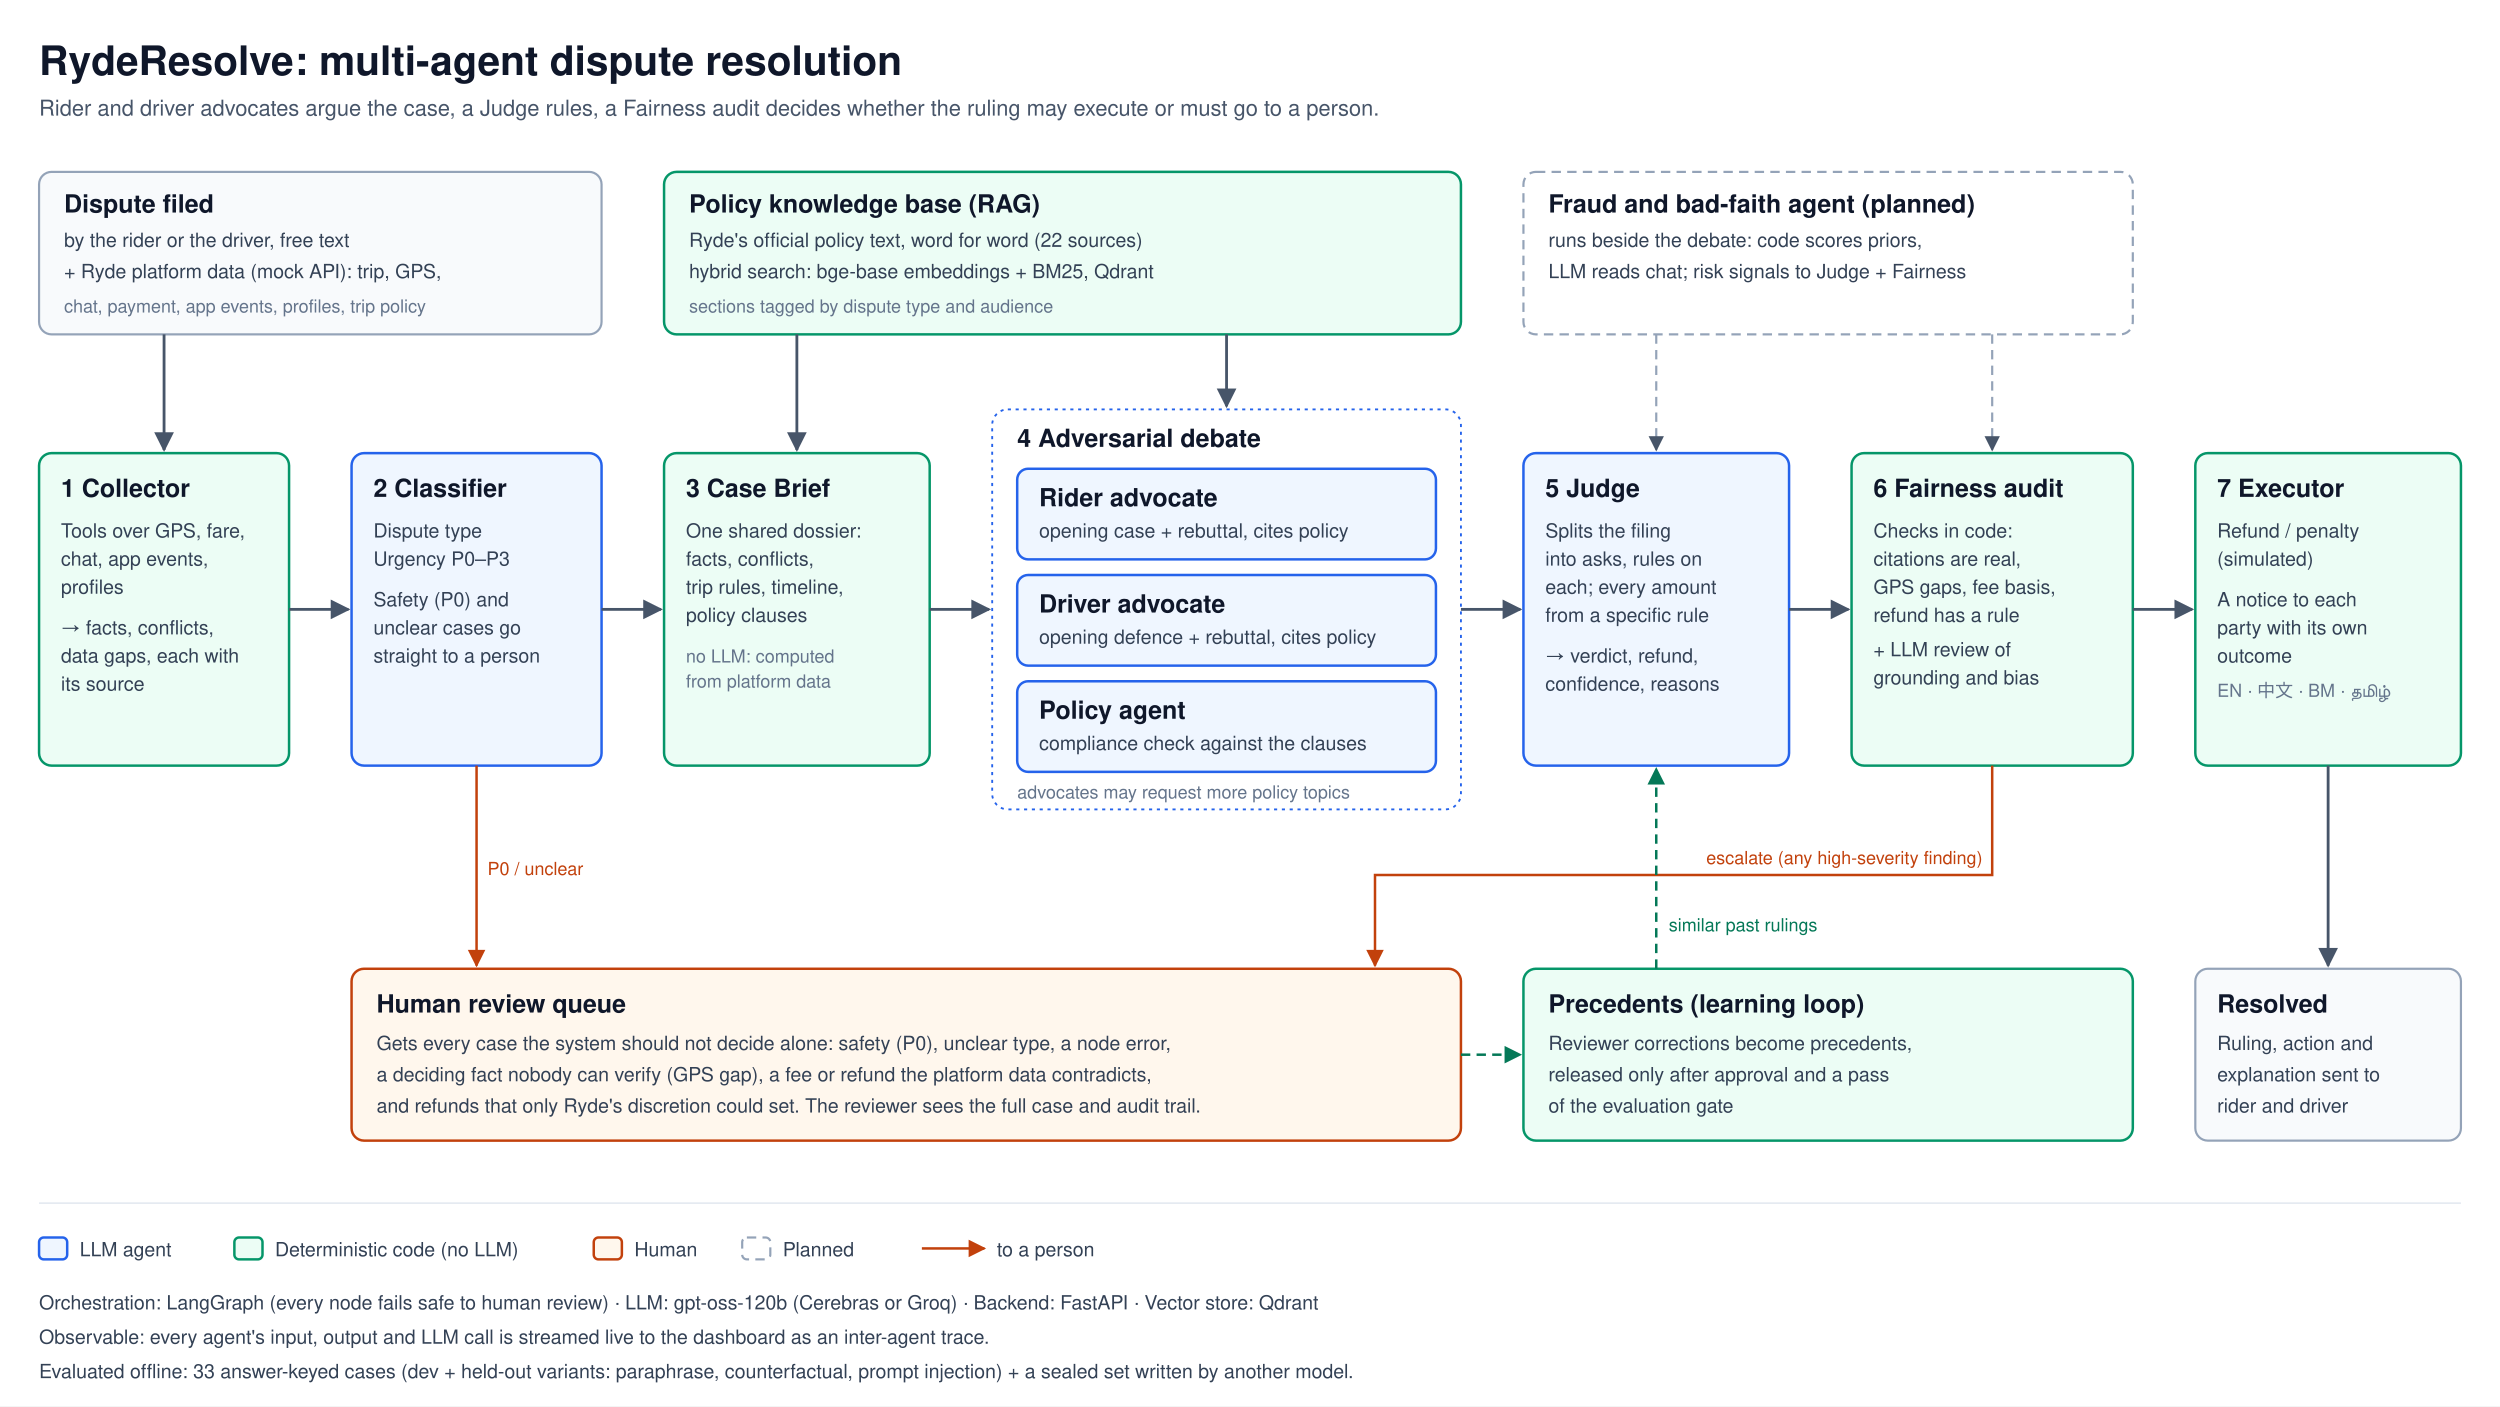
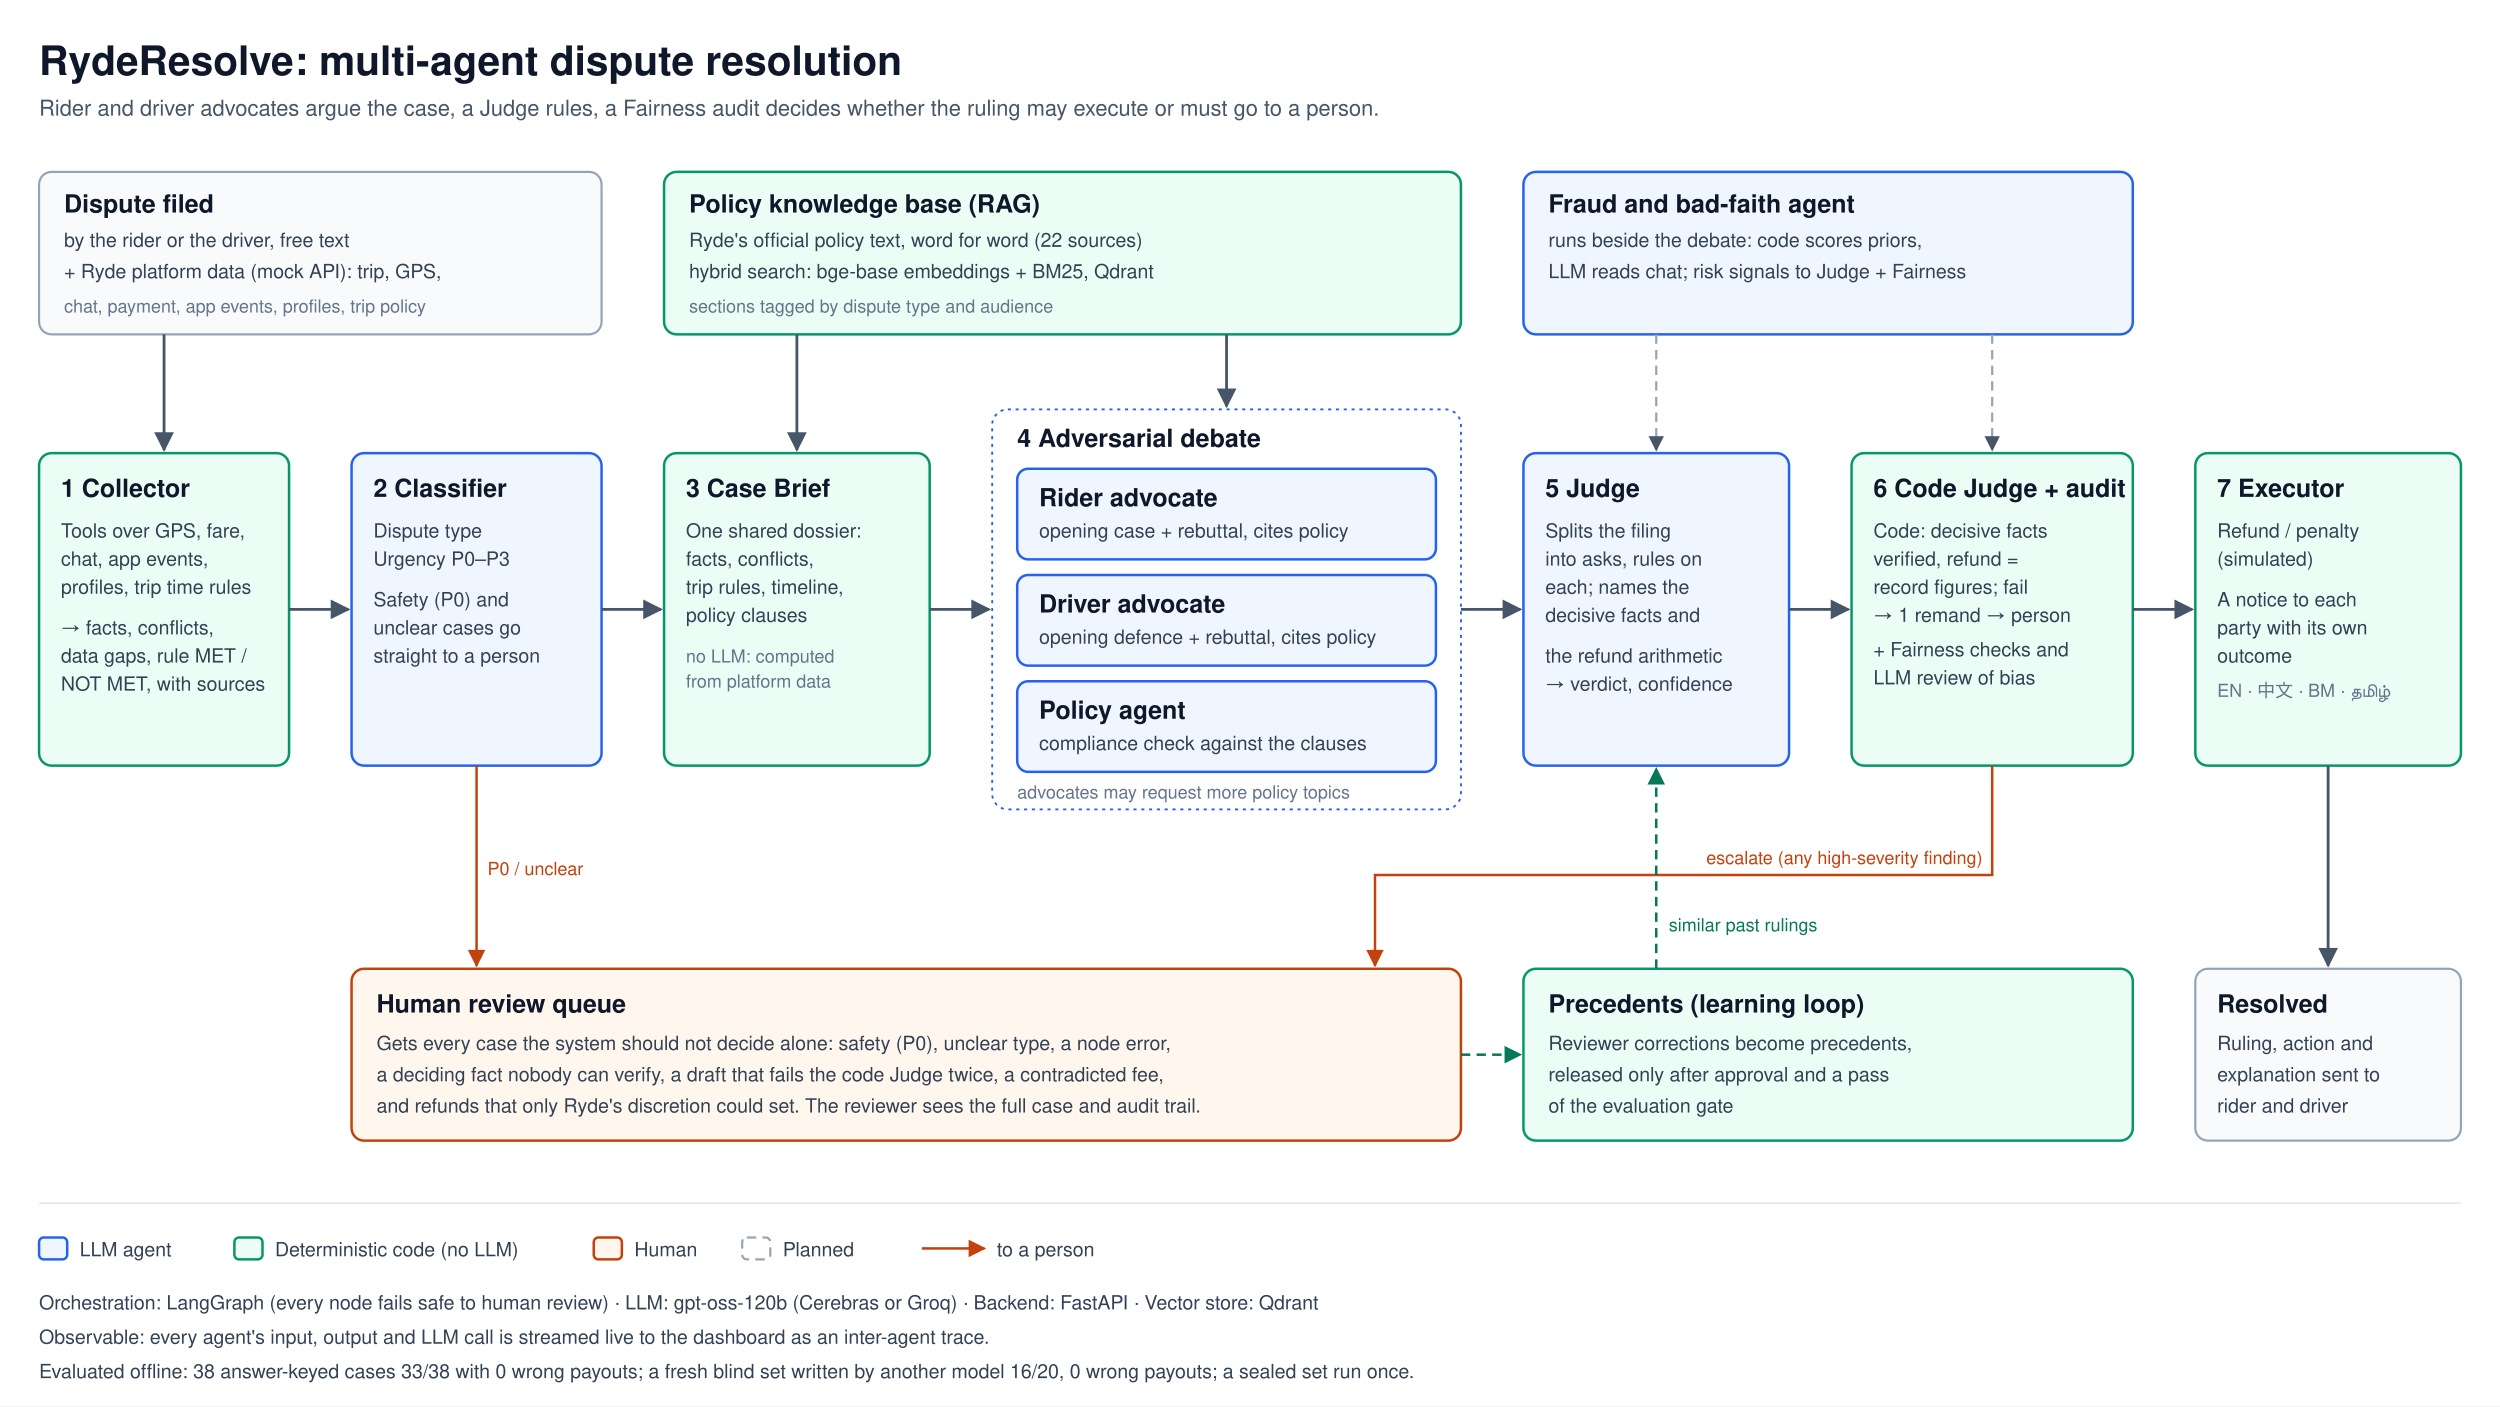
<svg xmlns="http://www.w3.org/2000/svg" width="1600" height="900" viewBox="0 0 1600 900" font-family="Segoe UI, Helvetica, Arial, sans-serif">
  <defs>
    <marker id="a" viewBox="0 0 10 10" refX="9" refY="5" markerWidth="7" markerHeight="7" orient="auto-start-reverse">
      <path d="M0,0 L10,5 L0,10 z" fill="#475569" />
    </marker>
    <marker id="ao" viewBox="0 0 10 10" refX="9" refY="5" markerWidth="7" markerHeight="7" orient="auto-start-reverse">
      <path d="M0,0 L10,5 L0,10 z" fill="#c2410c" />
    </marker>
    <marker id="ag" viewBox="0 0 10 10" refX="9" refY="5" markerWidth="7" markerHeight="7" orient="auto-start-reverse">
      <path d="M0,0 L10,5 L0,10 z" fill="#047857" />
    </marker>
    <style>
      .t  { font-size: 16px; font-weight: 700; fill: #0f172a; }
      .s  { font-size: 12.5px; fill: #334155; }
      .k  { font-size: 11.5px; fill: #64748b; }
      .h  { font-size: 26px; font-weight: 700; fill: #0f172a; }
      .sub{ font-size: 14px; fill: #475569; }
      .llm  { fill: #eff6ff; stroke: #2563eb; stroke-width: 1.6; }
      .code { fill: #ecfdf5; stroke: #059669; stroke-width: 1.6; }
      .hum  { fill: #fff7ed; stroke: #c2410c; stroke-width: 1.6; }
      .data { fill: #f8fafc; stroke: #94a3b8; stroke-width: 1.4; }
      .plan { fill: #ffffff; stroke: #94a3b8; stroke-width: 1.4; stroke-dasharray: 6 4; }
      .wrap { fill: none; stroke: #2563eb; stroke-width: 1.2; stroke-dasharray: 2 3; }
      .ln  { stroke: #475569; stroke-width: 1.8; fill: none; }
      .lo  { stroke: #c2410c; stroke-width: 1.6; fill: none; }
      .lg  { stroke: #047857; stroke-width: 1.6; fill: none; stroke-dasharray: 6 4; }
      .lp  { stroke: #94a3b8; stroke-width: 1.4; fill: none; stroke-dasharray: 6 4; }
      .lab { font-size: 11.5px; fill: #c2410c; }
      .labg{ font-size: 11.5px; fill: #047857; }
    </style>
  </defs>
  <rect width="1600" height="900" fill="#ffffff" />
  <text x="25" y="48" class="h">RydeResolve: multi-agent dispute resolution</text>
  <text x="25" y="74" class="sub">Rider and driver advocates argue the case, a Judge rules, a Fairness audit decides whether the ruling may execute or must go to a person.</text>
  <rect x="25" y="110" width="360" height="104" rx="8" class="data" />
  <text x="41" y="136" class="t">Dispute filed</text>
  <text x="41" y="158" class="s">by the rider or the driver, free text</text>
  <text x="41" y="178" class="s">+ Ryde platform data (mock API): trip, GPS,</text>
  <text x="41" y="200" class="k">chat, payment, app events, profiles, trip policy</text>
  <rect x="425" y="110" width="510" height="104" rx="8" class="code" />
  <text x="441" y="136" class="t">Policy knowledge base (RAG)</text>
  <text x="441" y="158" class="s">Ryde's official policy text, word for word (22 sources)</text>
  <text x="441" y="178" class="s">hybrid search: bge-base embeddings + BM25, Qdrant</text>
  <text x="441" y="200" class="k">sections tagged by dispute type and audience</text>
-   <rect x="975" y="110" width="390" height="104" rx="8" class="plan" />
-   <text x="991" y="136" class="t" fill="#64748b">Fraud and bad-faith agent (planned)</text>
+   <rect x="975" y="110" width="390" height="104" rx="8" class="llm" />
+   <text x="991" y="136" class="t">Fraud and bad-faith agent</text>
  <text x="991" y="158" class="s">runs beside the debate: code scores priors,</text>
  <text x="991" y="178" class="s">LLM reads chat; risk signals to Judge + Fairness</text>
  <rect x="25" y="290" width="160" height="200" rx="8" class="code" />
  <text x="39" y="318" class="t">1  Collector</text>
  <text x="39" y="344" class="s">Tools over GPS, fare,</text>
  <text x="39" y="362" class="s">chat, app events,</text>
-   <text x="39" y="380" class="s">profiles</text>
+   <text x="39" y="380" class="s">profiles, trip time rules</text>
  <text x="39" y="406" class="s">→ facts, conflicts,</text>
-   <text x="39" y="424" class="s">data gaps, each with</text>
-   <text x="39" y="442" class="s">its source</text>
+   <text x="39" y="424" class="s">data gaps, rule MET /</text>
+   <text x="39" y="442" class="s">NOT MET, with sources</text>
  <rect x="225" y="290" width="160" height="200" rx="8" class="llm" />
  <text x="239" y="318" class="t">2  Classifier</text>
  <text x="239" y="344" class="s">Dispute type</text>
  <text x="239" y="362" class="s">Urgency P0–P3</text>
  <text x="239" y="388" class="s">Safety (P0) and</text>
  <text x="239" y="406" class="s">unclear cases go</text>
  <text x="239" y="424" class="s">straight to a person</text>
  <rect x="425" y="290" width="170" height="200" rx="8" class="code" />
  <text x="439" y="318" class="t">3  Case Brief</text>
  <text x="439" y="344" class="s">One shared dossier:</text>
  <text x="439" y="362" class="s">facts, conflicts,</text>
  <text x="439" y="380" class="s">trip rules, timeline,</text>
  <text x="439" y="398" class="s">policy clauses</text>
  <text x="439" y="424" class="k">no LLM: computed</text>
  <text x="439" y="440" class="k">from platform data</text>
  <rect x="635" y="262" width="300" height="256" rx="10" class="wrap" />
  <text x="651" y="286" class="t">4  Adversarial debate</text>
  <rect x="651" y="300" width="268" height="58" rx="7" class="llm" />
  <text x="665" y="324" class="t" font-size="14">Rider advocate</text>
  <text x="665" y="344" class="s">opening case + rebuttal, cites policy</text>
  <rect x="651" y="368" width="268" height="58" rx="7" class="llm" />
  <text x="665" y="392" class="t" font-size="14">Driver advocate</text>
  <text x="665" y="412" class="s">opening defence + rebuttal, cites policy</text>
  <rect x="651" y="436" width="268" height="58" rx="7" class="llm" />
  <text x="665" y="460" class="t" font-size="14">Policy agent</text>
  <text x="665" y="480" class="s">compliance check against the clauses</text>
  <text x="651" y="511" class="k">advocates may request more policy topics</text>
  <rect x="975" y="290" width="170" height="200" rx="8" class="llm" />
  <text x="989" y="318" class="t">5  Judge</text>
  <text x="989" y="344" class="s">Splits the filing</text>
  <text x="989" y="362" class="s">into asks, rules on</text>
-   <text x="989" y="380" class="s">each; every amount</text>
-   <text x="989" y="398" class="s">from a specific rule</text>
-   <text x="989" y="424" class="s">→ verdict, refund,</text>
-   <text x="989" y="442" class="s">confidence, reasons</text>
+   <text x="989" y="380" class="s">each; names the</text>
+   <text x="989" y="398" class="s">decisive facts and</text>
+   <text x="989" y="424" class="s">the refund arithmetic</text>
+   <text x="989" y="442" class="s">→ verdict, confidence</text>
  <rect x="1185" y="290" width="180" height="200" rx="8" class="code" />
-   <text x="1199" y="318" class="t">6  Fairness audit</text>
-   <text x="1199" y="344" class="s">Checks in code:</text>
-   <text x="1199" y="362" class="s">citations are real,</text>
-   <text x="1199" y="380" class="s">GPS gaps, fee basis,</text>
-   <text x="1199" y="398" class="s">refund has a rule</text>
-   <text x="1199" y="420" class="s">+ LLM review of</text>
-   <text x="1199" y="438" class="s">grounding and bias</text>
+   <text x="1199" y="318" class="t">6  Code Judge + audit</text>
+   <text x="1199" y="344" class="s">Code: decisive facts</text>
+   <text x="1199" y="362" class="s">verified, refund =</text>
+   <text x="1199" y="380" class="s">record figures; fail</text>
+   <text x="1199" y="398" class="s">→ 1 remand → person</text>
+   <text x="1199" y="420" class="s">+ Fairness checks and</text>
+   <text x="1199" y="438" class="s">LLM review of bias</text>
  <rect x="1405" y="290" width="170" height="200" rx="8" class="code" />
  <text x="1419" y="318" class="t">7  Executor</text>
  <text x="1419" y="344" class="s">Refund / penalty</text>
  <text x="1419" y="362" class="s">(simulated)</text>
  <text x="1419" y="388" class="s">A notice to each</text>
  <text x="1419" y="406" class="s">party with its own</text>
  <text x="1419" y="424" class="s">outcome</text>
  <text x="1419" y="446" class="k">EN · 中文 · BM · தமிழ்</text>
  <line x1="105" y1="214" x2="105" y2="288" class="ln" marker-end="url(#a)" />
  <line x1="185" y1="390" x2="223" y2="390" class="ln" marker-end="url(#a)" />
  <line x1="385" y1="390" x2="423" y2="390" class="ln" marker-end="url(#a)" />
  <line x1="595" y1="390" x2="633" y2="390" class="ln" marker-end="url(#a)" />
  <line x1="935" y1="390" x2="973" y2="390" class="ln" marker-end="url(#a)" />
  <line x1="1145" y1="390" x2="1183" y2="390" class="ln" marker-end="url(#a)" />
  <line x1="1365" y1="390" x2="1403" y2="390" class="ln" marker-end="url(#a)" />
  <line x1="510" y1="214" x2="510" y2="288" class="ln" marker-end="url(#a)" />
  <line x1="785" y1="214" x2="785" y2="260" class="ln" marker-end="url(#a)" />
  <line x1="1060" y1="214" x2="1060" y2="288" class="lp" marker-end="url(#a)" />
  <line x1="1275" y1="214" x2="1275" y2="288" class="lp" marker-end="url(#a)" />
  <rect x="225" y="620" width="710" height="110" rx="8" class="hum" />
  <text x="241" y="648" class="t">Human review queue</text>
  <text x="241" y="672" class="s">Gets every case the system should not decide alone: safety (P0), unclear type, a node error,</text>
-   <text x="241" y="692" class="s">a deciding fact nobody can verify (GPS gap), a fee or refund the platform data contradicts,</text>
+   <text x="241" y="692" class="s">a deciding fact nobody can verify, a draft that fails the code Judge twice, a contradicted fee,</text>
  <text x="241" y="712" class="s">and refunds that only Ryde's discretion could set. The reviewer sees the full case and audit trail.</text>
  <rect x="975" y="620" width="390" height="110" rx="8" class="code" />
  <text x="991" y="648" class="t">Precedents (learning loop)</text>
  <text x="991" y="672" class="s">Reviewer corrections become precedents,</text>
  <text x="991" y="692" class="s">released only after approval and a pass</text>
  <text x="991" y="712" class="s">of the evaluation gate</text>
  <rect x="1405" y="620" width="170" height="110" rx="8" class="data" />
  <text x="1419" y="648" class="t">Resolved</text>
  <text x="1419" y="672" class="s">Ruling, action and</text>
  <text x="1419" y="692" class="s">explanation sent to</text>
  <text x="1419" y="712" class="s">rider and driver</text>
  <path d="M305,490 L305,618" class="lo" marker-end="url(#ao)" />
  <text x="312" y="560" class="lab">P0 / unclear</text>
  <path d="M1275,490 L1275,560 L880,560 L880,618" class="lo" marker-end="url(#ao)" />
  <text x="1092" y="553" class="lab">escalate (any high-severity finding)</text>
  <path d="M1490,490 L1490,618" class="ln" marker-end="url(#a)" />
  <line x1="935" y1="675" x2="973" y2="675" class="lg" marker-end="url(#ag)" />
  <path d="M1060,620 L1060,492" class="lg" marker-end="url(#ag)" />
  <text x="1068" y="596" class="labg">similar past rulings</text>
  <line x1="25" y1="770" x2="1575" y2="770" stroke="#e2e8f0" stroke-width="1" />
  <rect x="25" y="792" width="18" height="14" rx="3" class="llm" />
  <text x="51" y="804" class="s">LLM agent</text>
  <rect x="150" y="792" width="18" height="14" rx="3" class="code" />
  <text x="176" y="804" class="s">Deterministic code (no LLM)</text>
  <rect x="380" y="792" width="18" height="14" rx="3" class="hum" />
  <text x="406" y="804" class="s">Human</text>
  <rect x="475" y="792" width="18" height="14" rx="3" class="plan" />
  <text x="501" y="804" class="s">Planned</text>
  <line x1="590" y1="799" x2="630" y2="799" class="lo" marker-end="url(#ao)" />
  <text x="638" y="804" class="s">to a person</text>
  <text x="25" y="838" class="s">Orchestration: LangGraph (every node fails safe to human review) · LLM: gpt-oss-120b (Cerebras or Groq) · Backend: FastAPI · Vector store: Qdrant</text>
  <text x="25" y="860" class="s">Observable: every agent's input, output and LLM call is streamed live to the dashboard as an inter-agent trace.</text>
-   <text x="25" y="882" class="s">Evaluated offline: 33 answer-keyed cases (dev + held-out variants: paraphrase, counterfactual, prompt injection) + a sealed set written by another model.</text>
+   <text x="25" y="882" class="s">Evaluated offline: 38 answer-keyed cases 33/38 with 0 wrong payouts; a fresh blind set written by another model 16/20, 0 wrong payouts; a sealed set run once.</text>
</svg>
